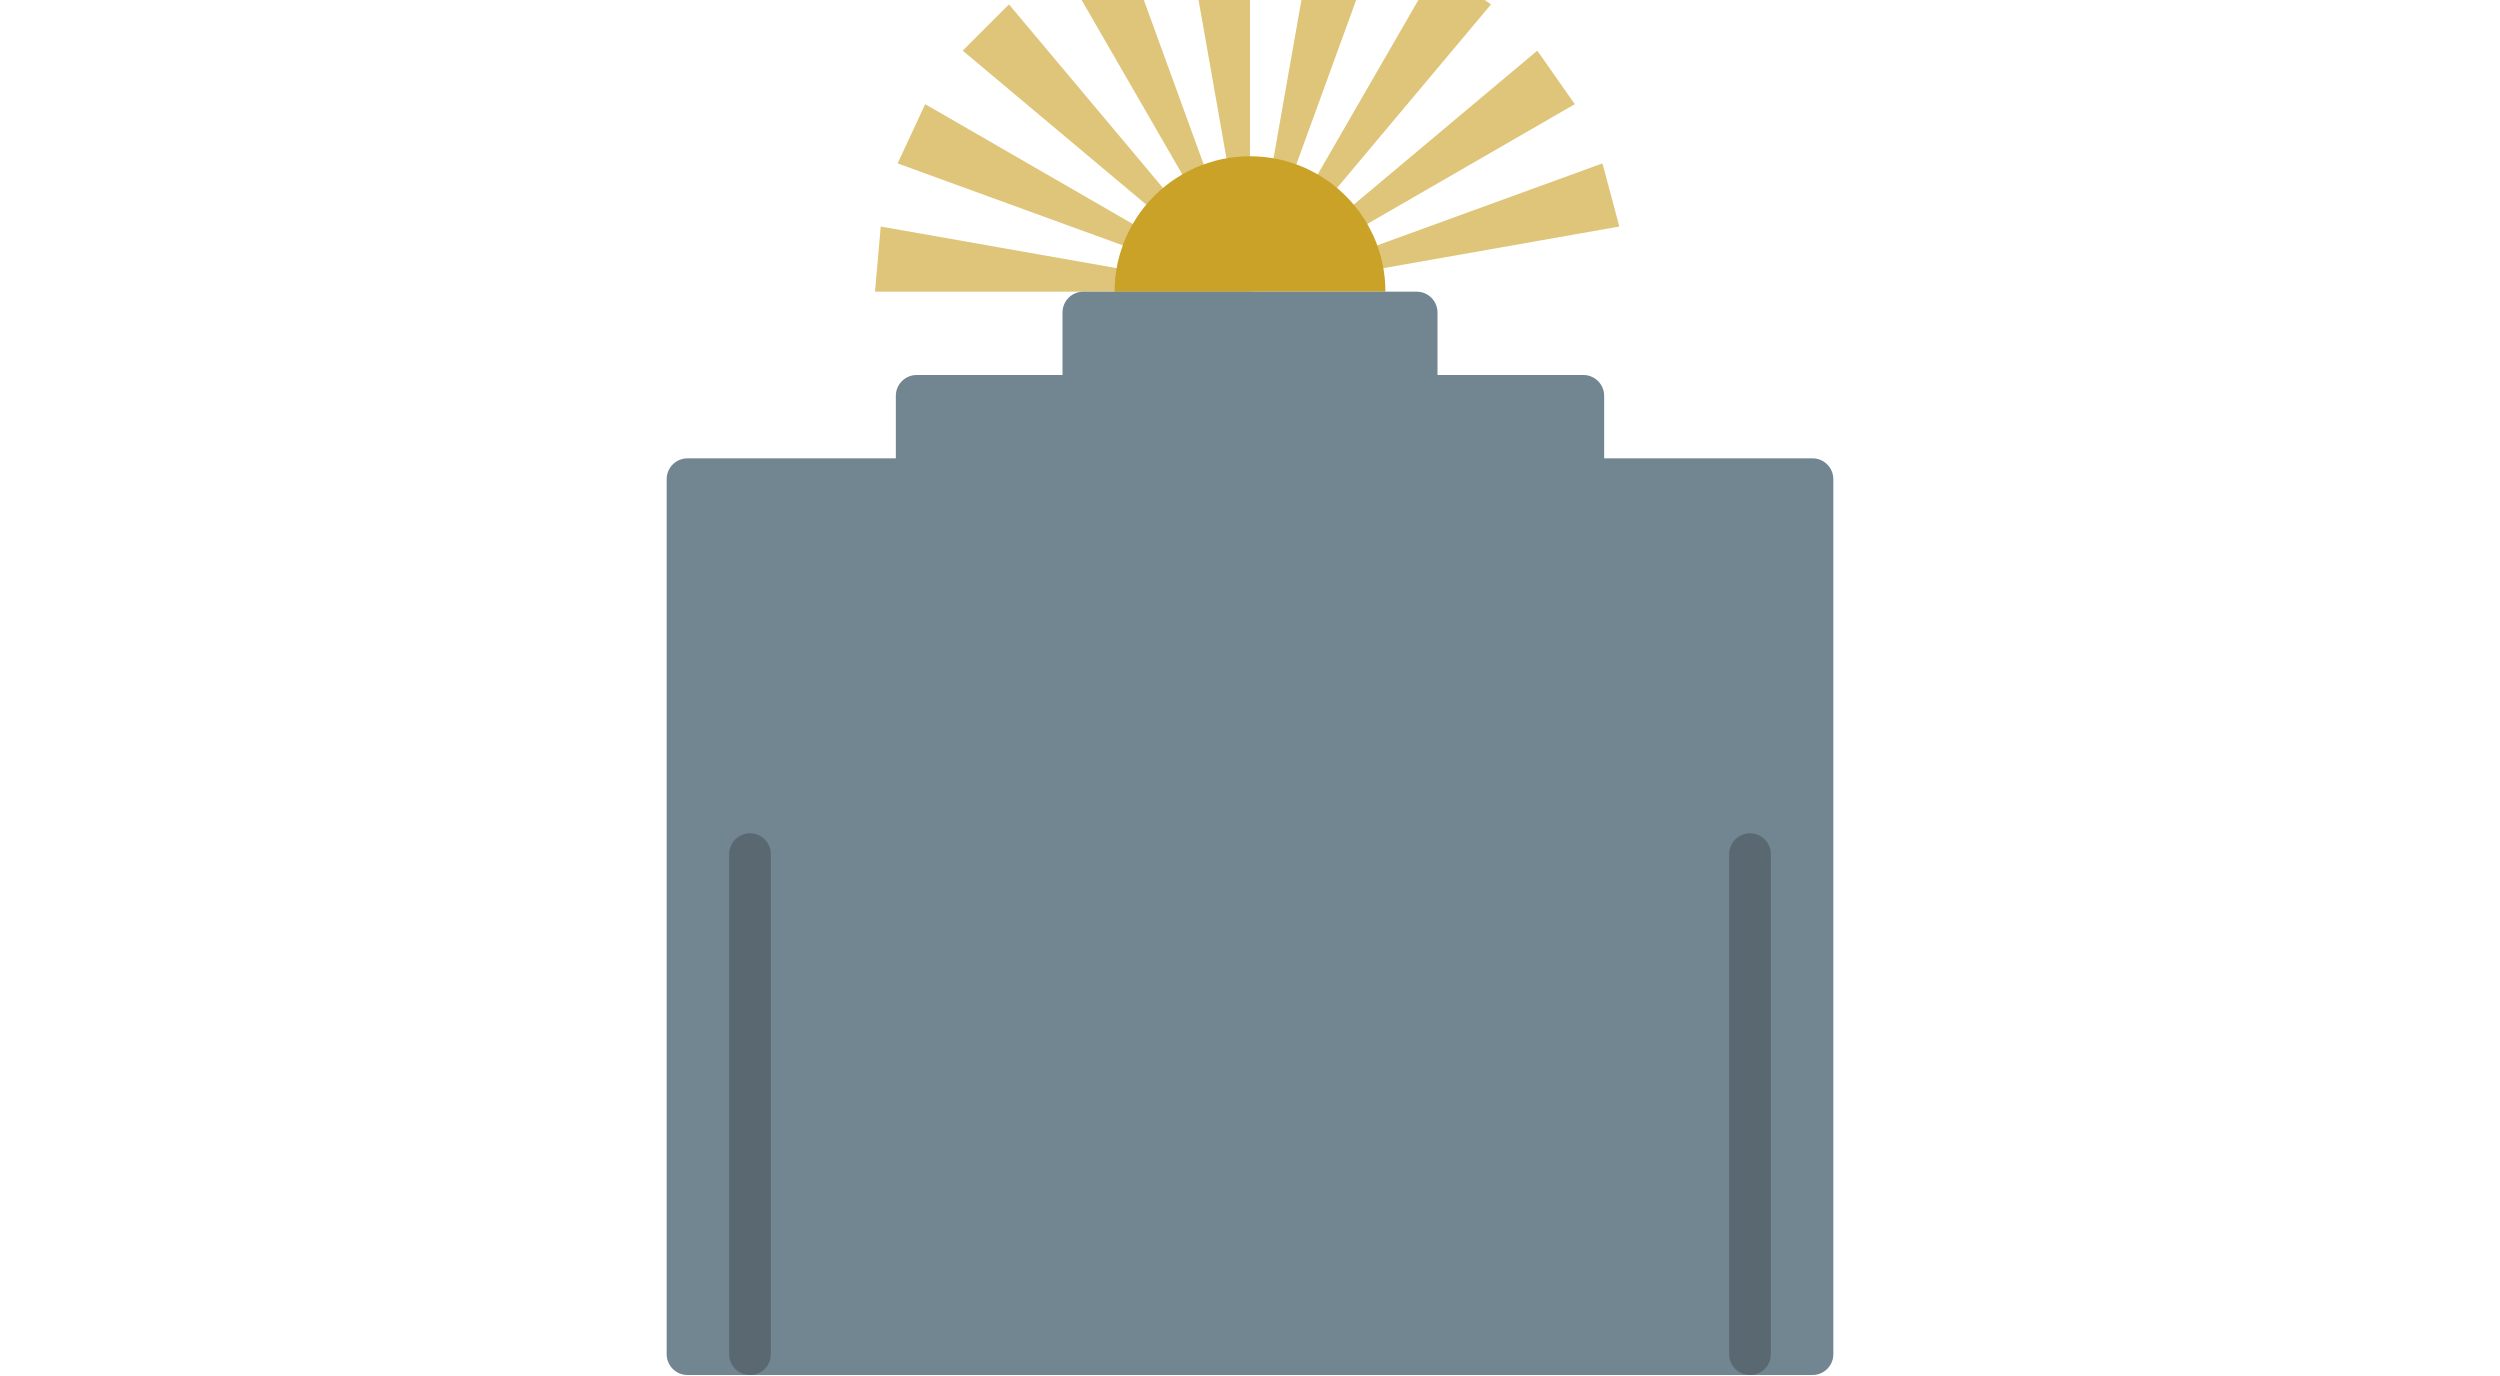
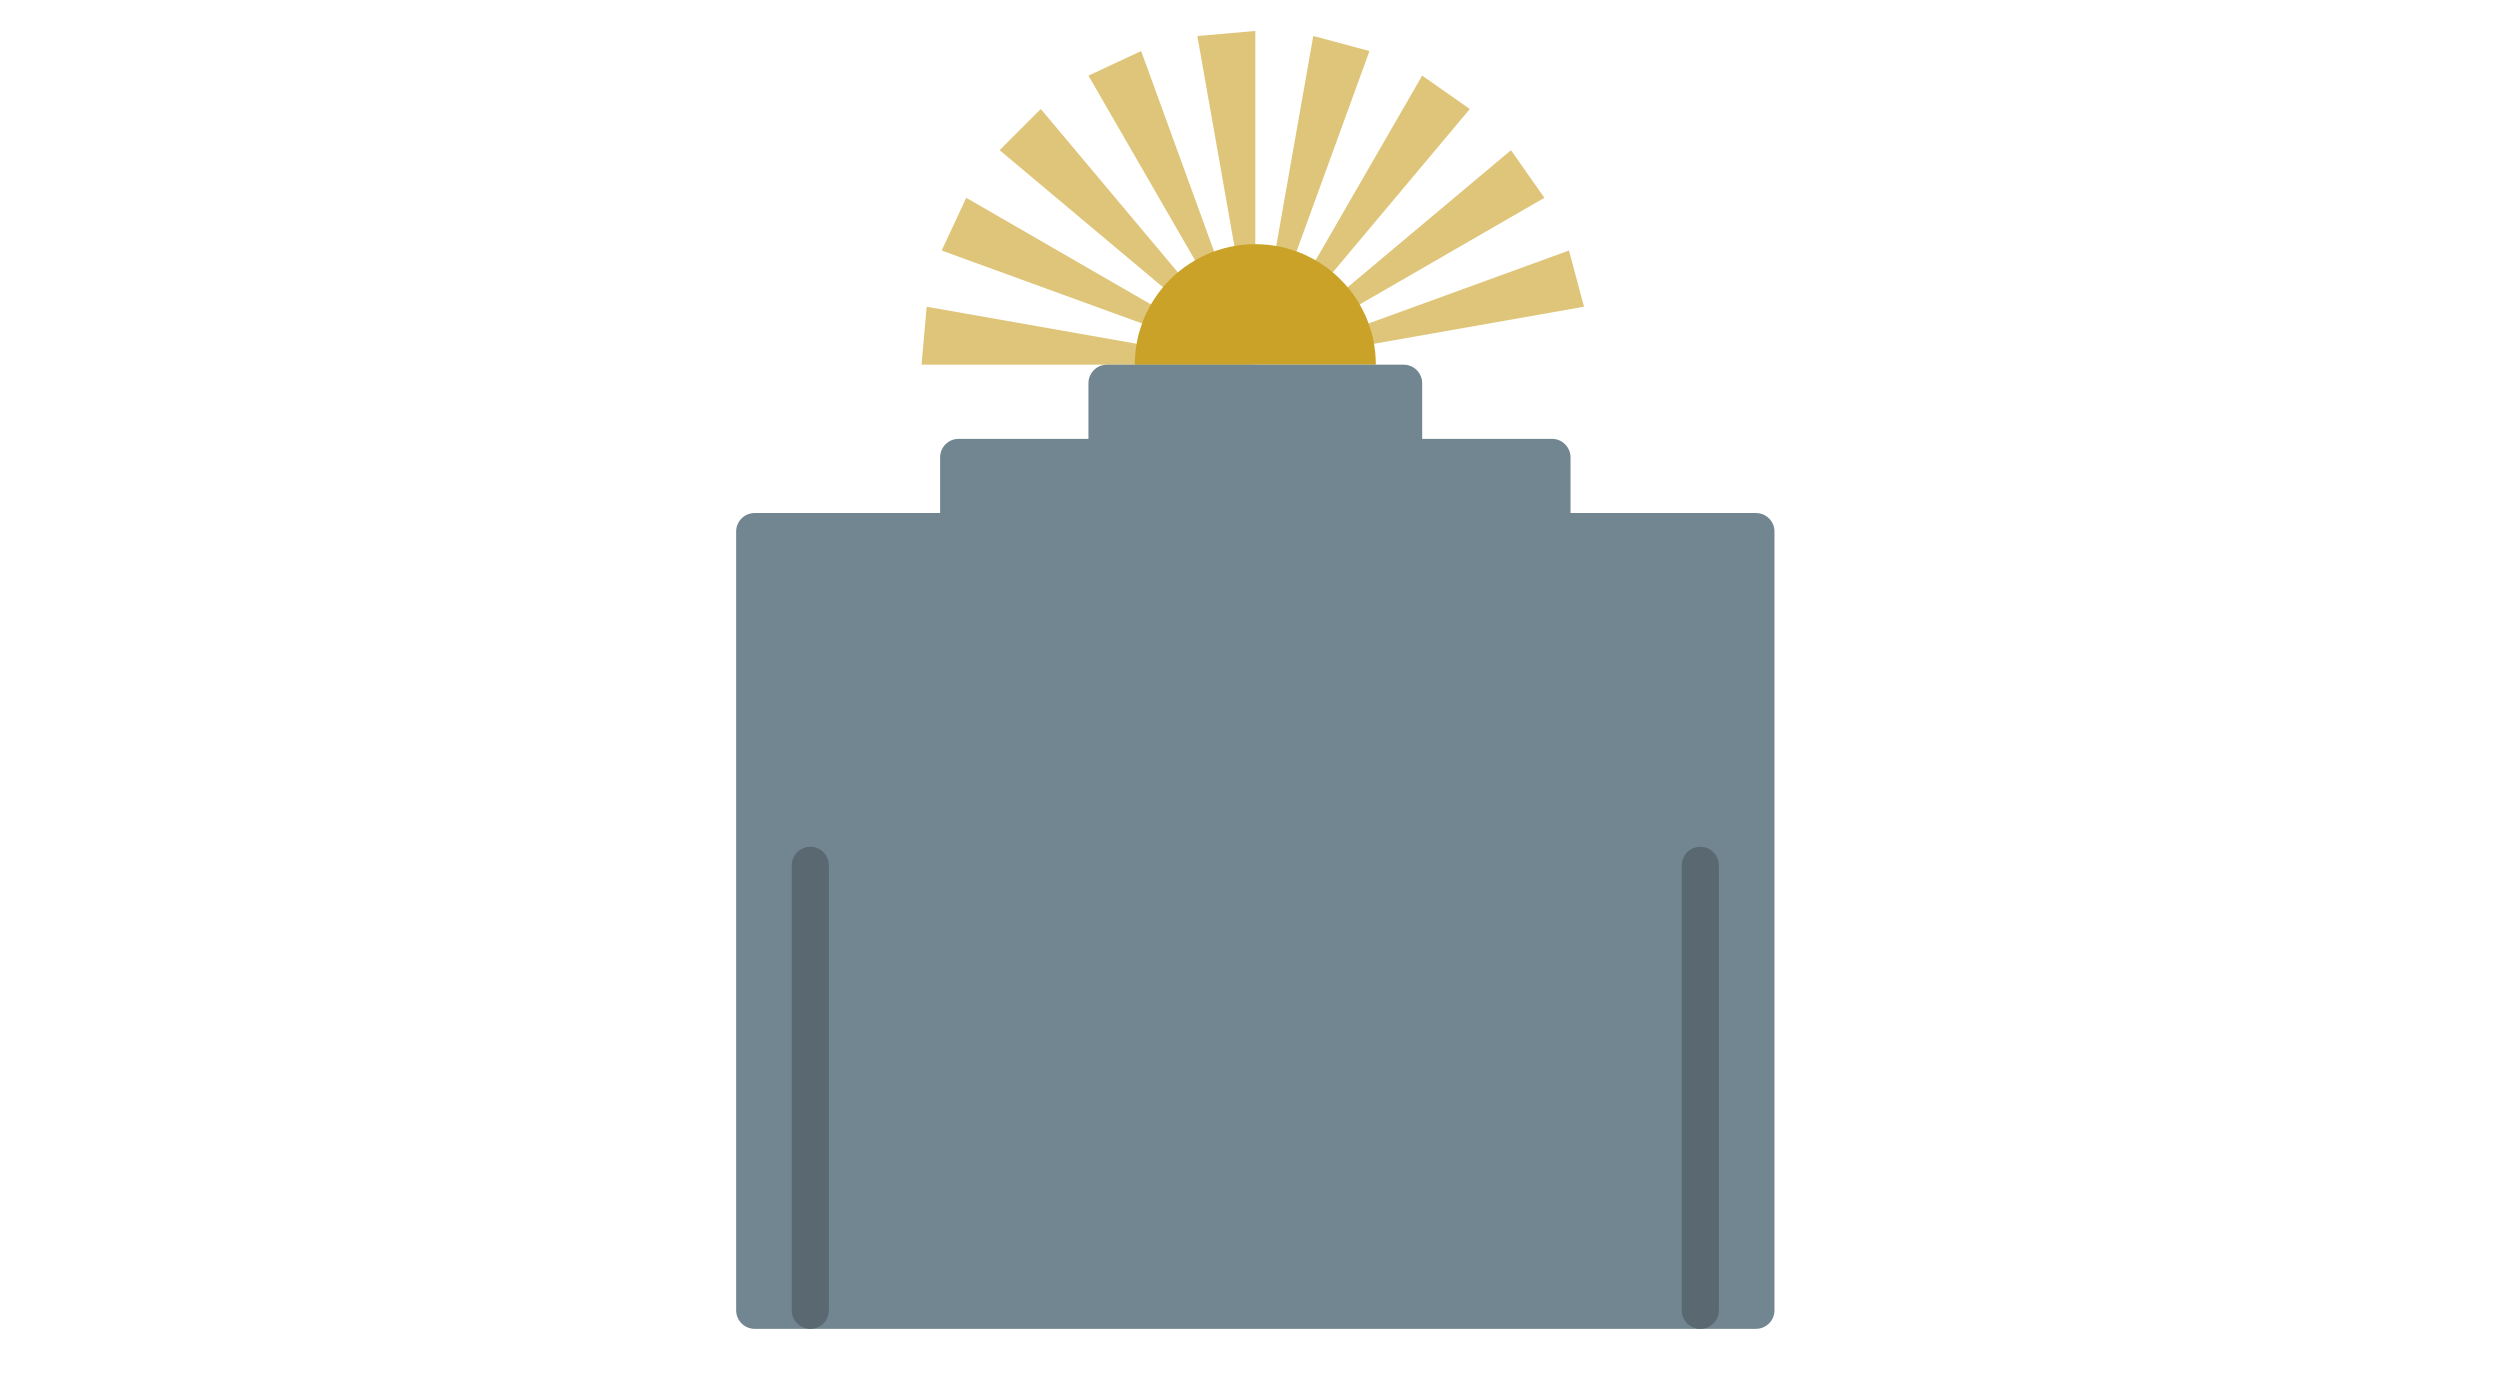
<svg xmlns="http://www.w3.org/2000/svg" width="216" height="118.8" viewBox="0 0 240 132">
-   <g transform="translate(120 28)">
-     <path d="M-35.46 -6.14L-35.44 -6.25L0 0L-36 0L-36 0ZM-31.18 -18L0 0L0 0L-33.82 -12.31L-33.78 -12.42ZM0 0L0 0L-27.57 -23.13L-27.48 -23.24L-23.24 -27.48L-23.13 -27.57ZM0 0L0 0L-18 -31.18L-12.42 -33.78L-12.31 -33.82ZM-6.14 -35.46L0 -36L0 0L0 0L-6.25 -35.44ZM12.18 -33.87L12.31 -33.82L0 0L0 0L6.25 -35.44L6.39 -35.42ZM23.13 -27.57L0 0L0 0L18 -31.18L23.05 -27.64ZM0 0L0 0L27.57 -23.13L27.64 -23.05L31.18 -18ZM33.87 -12.18L35.42 -6.39L35.44 -6.25L0 0L0 0L33.82 -12.31Z" fill="#c9a227" fill-opacity="0.62" />
-     <path d="M-13 0L-12.98 -0.68L-12.93 -1.36L-12.84 -2.03L-12.72 -2.7L-12.56 -3.36L-12.36 -4.02L-12.14 -4.66L-11.88 -5.29L-11.58 -5.9L-11.26 -6.5L-10.9 -7.08L-10.52 -7.64L-10.1 -8.18L-9.66 -8.7L-9.19 -9.19L-8.7 -9.66L-8.18 -10.1L-7.64 -10.52L-7.08 -10.9L-6.5 -11.26L-5.9 -11.58L-5.29 -11.88L-4.66 -12.14L-4.02 -12.36L-3.36 -12.56L-2.7 -12.72L-2.03 -12.84L-1.36 -12.93L-0.68 -12.98L0 -13L0.68 -12.98L1.36 -12.93L2.03 -12.84L2.7 -12.72L3.36 -12.56L4.02 -12.36L4.66 -12.14L5.29 -11.88L5.9 -11.58L6.5 -11.26L7.08 -10.9L7.64 -10.52L8.18 -10.1L8.7 -9.66L9.19 -9.19L9.66 -8.7L10.1 -8.18L10.52 -7.64L10.9 -7.08L11.26 -6.5L11.58 -5.9L11.88 -5.29L12.14 -4.66L12.36 -4.02L12.56 -3.36L12.72 -2.7L12.84 -2.03L12.93 -1.36L12.98 -0.68L13 0Z" fill="#c9a227" />
+   <g transform="translate(13.71 10.09) scale(0.89)">
+     <g transform="translate(120 28)">
+       <path d="M-35.46 -6.14L-35.44 -6.25L0 0L-36 0L-36 0ZM-31.18 -18L0 0L0 0L-33.82 -12.31L-33.78 -12.42ZM0 0L0 0L-27.57 -23.13L-27.48 -23.24L-23.24 -27.48L-23.13 -27.57ZM0 0L0 0L-18 -31.18L-12.42 -33.78L-12.31 -33.82ZM-6.14 -35.46L0 -36L0 0L0 0L-6.25 -35.44ZM12.18 -33.87L12.31 -33.82L0 0L0 0L6.25 -35.44L6.39 -35.42ZM23.13 -27.57L0 0L0 0L18 -31.18L23.05 -27.64ZM0 0L0 0L27.57 -23.13L27.64 -23.05L31.18 -18ZM33.87 -12.18L35.42 -6.39L35.44 -6.25L0 0L0 0L33.82 -12.31Z" fill="#c9a227" fill-opacity="0.62" />
+       <path d="M-13 0L-12.98 -0.68L-12.93 -1.36L-12.84 -2.03L-12.72 -2.7L-12.56 -3.36L-12.36 -4.02L-12.14 -4.66L-11.88 -5.29L-11.58 -5.9L-11.26 -6.5L-10.9 -7.08L-10.52 -7.64L-10.1 -8.18L-9.66 -8.7L-9.19 -9.19L-8.7 -9.66L-8.18 -10.1L-7.64 -10.52L-7.08 -10.9L-6.5 -11.26L-5.9 -11.58L-5.29 -11.88L-4.66 -12.14L-4.02 -12.36L-3.36 -12.56L-2.7 -12.72L-2.03 -12.84L-1.36 -12.93L-0.68 -12.98L0 -13L0.68 -12.98L1.36 -12.93L2.03 -12.84L2.7 -12.72L3.36 -12.56L4.02 -12.36L4.66 -12.14L5.29 -11.88L5.9 -11.58L6.5 -11.26L7.08 -10.9L7.64 -10.52L8.18 -10.1L8.7 -9.66L9.19 -9.19L9.66 -8.7L10.1 -8.18L10.52 -7.64L10.9 -7.08L11.26 -6.5L11.58 -5.9L11.88 -5.29L12.14 -4.66L12.36 -4.02L12.56 -3.36L12.72 -2.7L12.84 -2.03L12.93 -1.36L12.98 -0.68L13 0Z" fill="#c9a227" />
+     </g>
+     <rect x="102" y="28" width="36" height="14" rx="2" fill="#718691" />
+     <rect x="86" y="36" width="68" height="12" rx="2" fill="#718691" />
+     <rect x="64" y="44" width="112" height="88" rx="2" fill="#718691" />
+     <rect x="70" y="80" width="4" height="52" rx="2" fill="#596871" />
+     <rect x="166" y="80" width="4" height="52" rx="2" fill="#596871" />
  </g>
-   <rect x="102" y="28" width="36" height="14" rx="2" fill="#718691" />
-   <rect x="86" y="36" width="68" height="12" rx="2" fill="#718691" />
-   <rect x="64" y="44" width="112" height="88" rx="2" fill="#718691" />
-   <rect x="70" y="80" width="4" height="52" rx="2" fill="#596871" />
-   <rect x="166" y="80" width="4" height="52" rx="2" fill="#596871" />
</svg>
